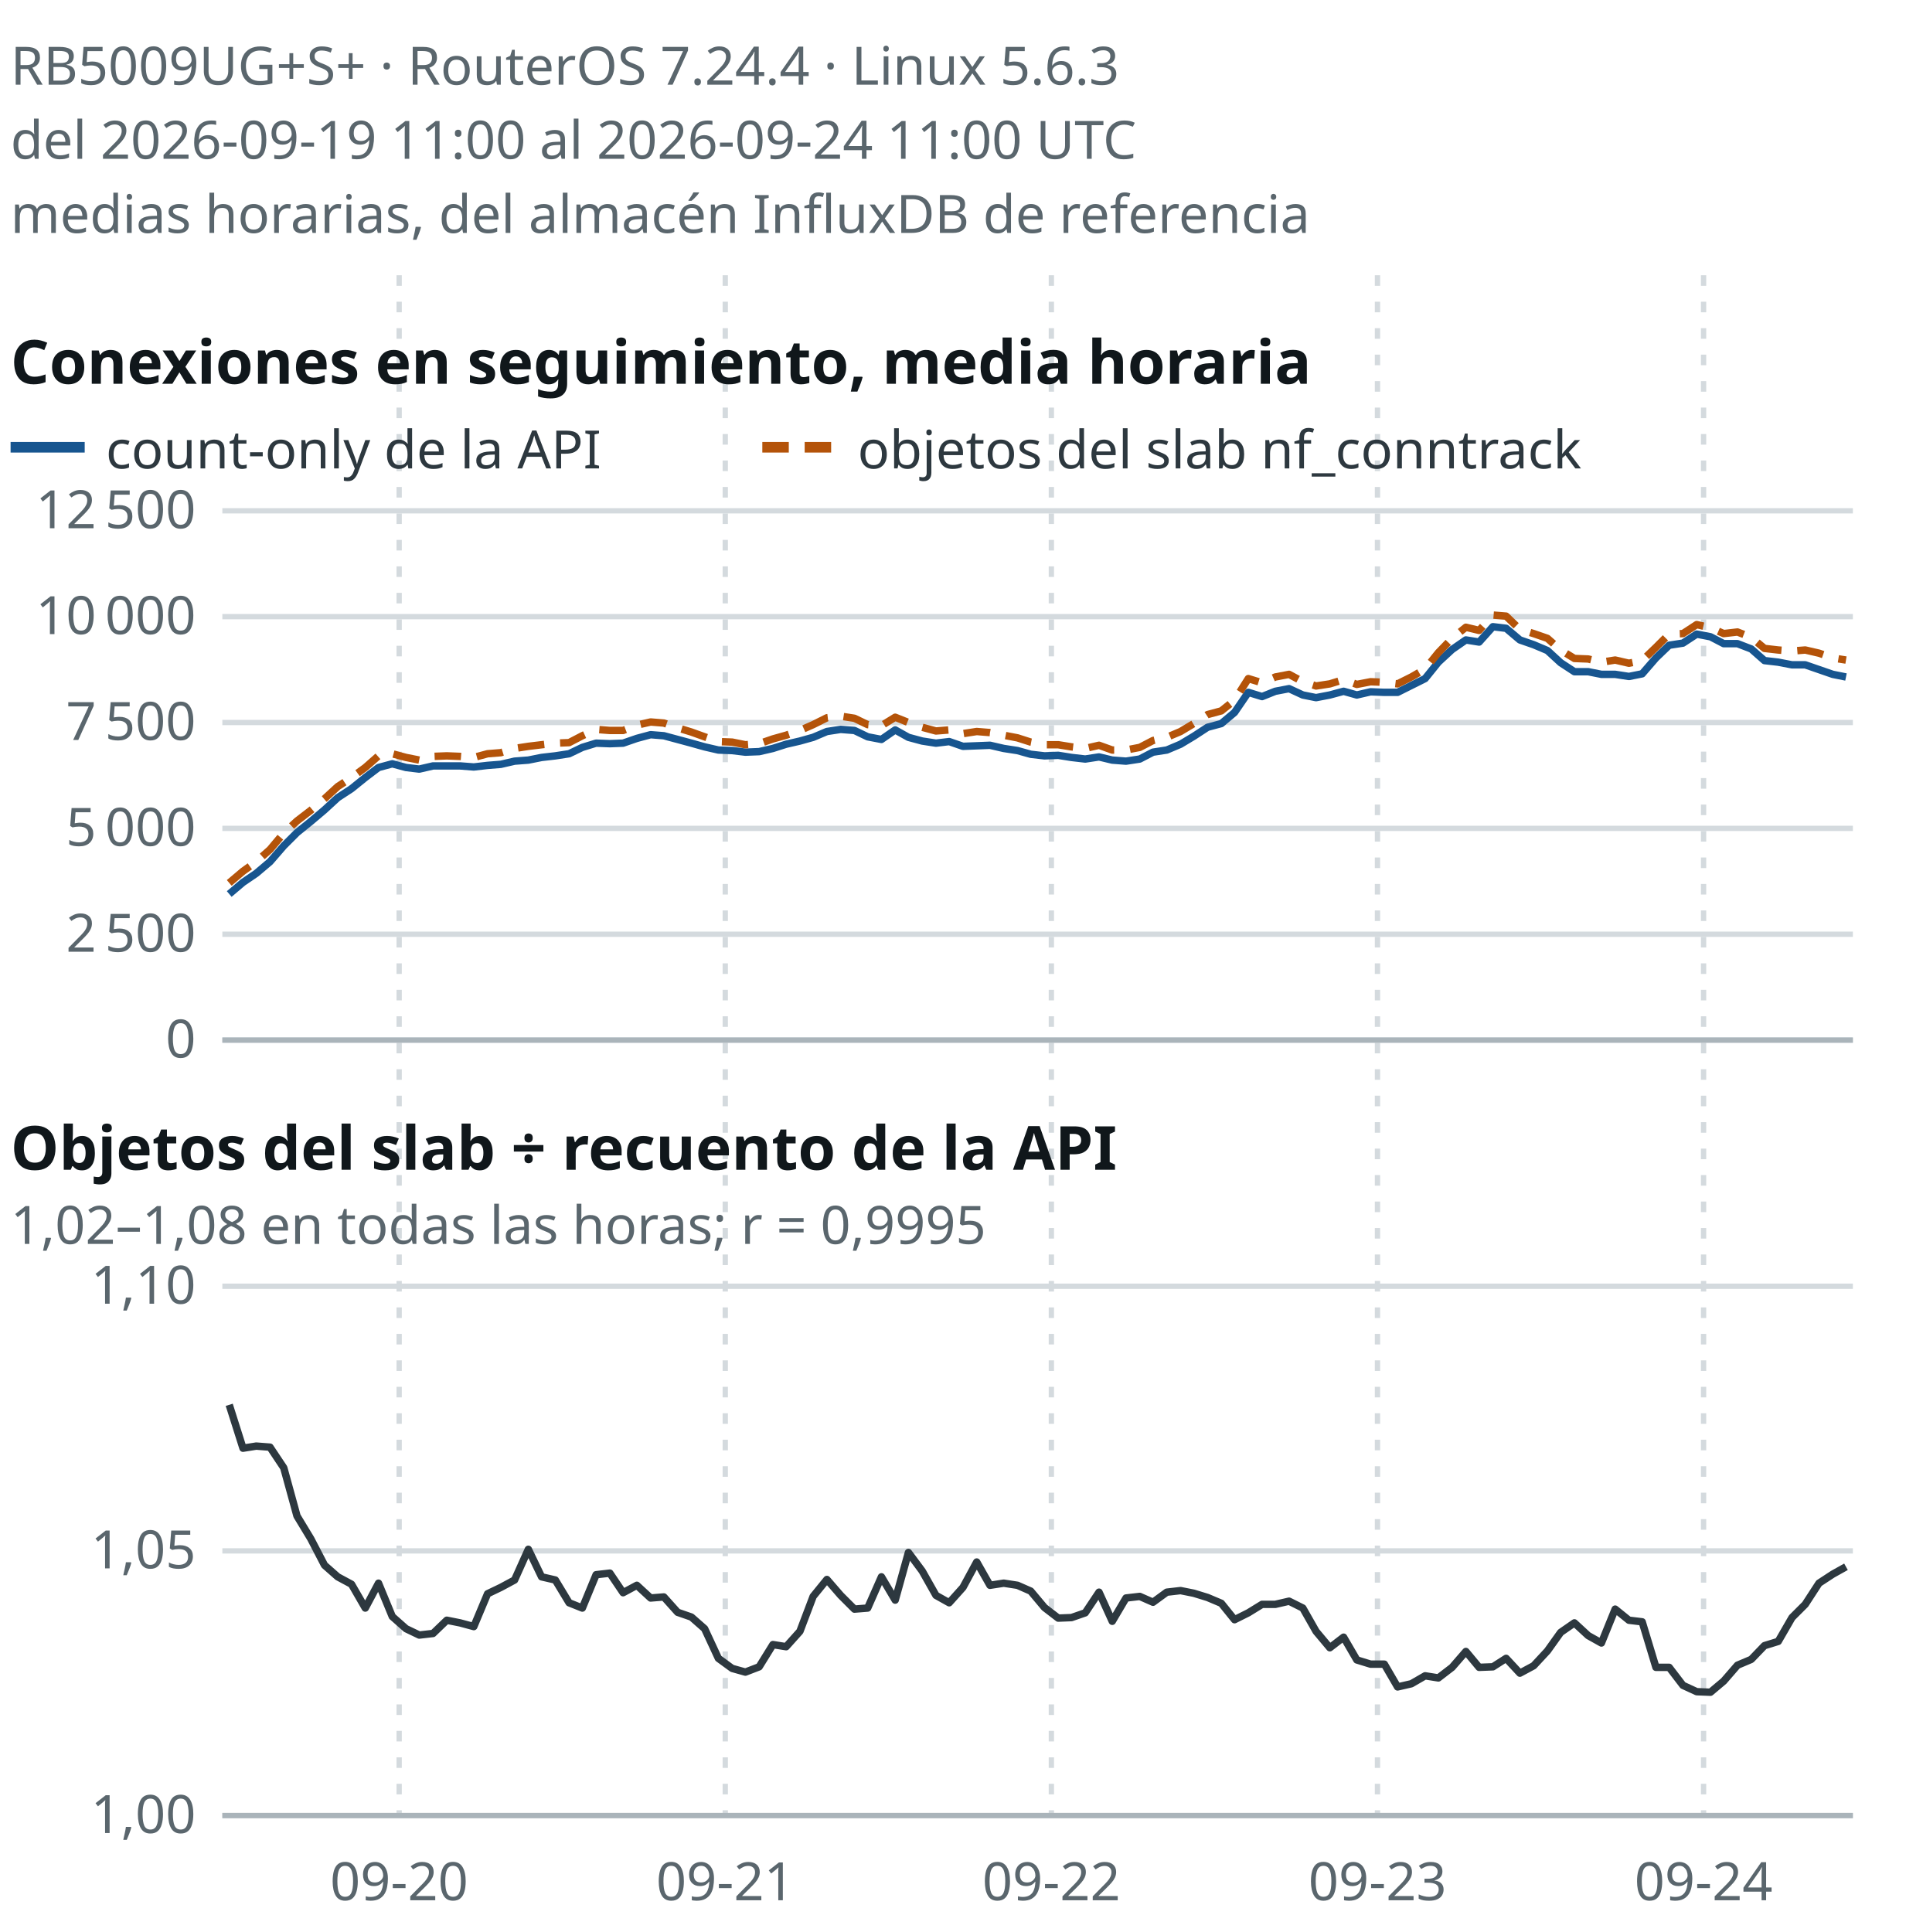
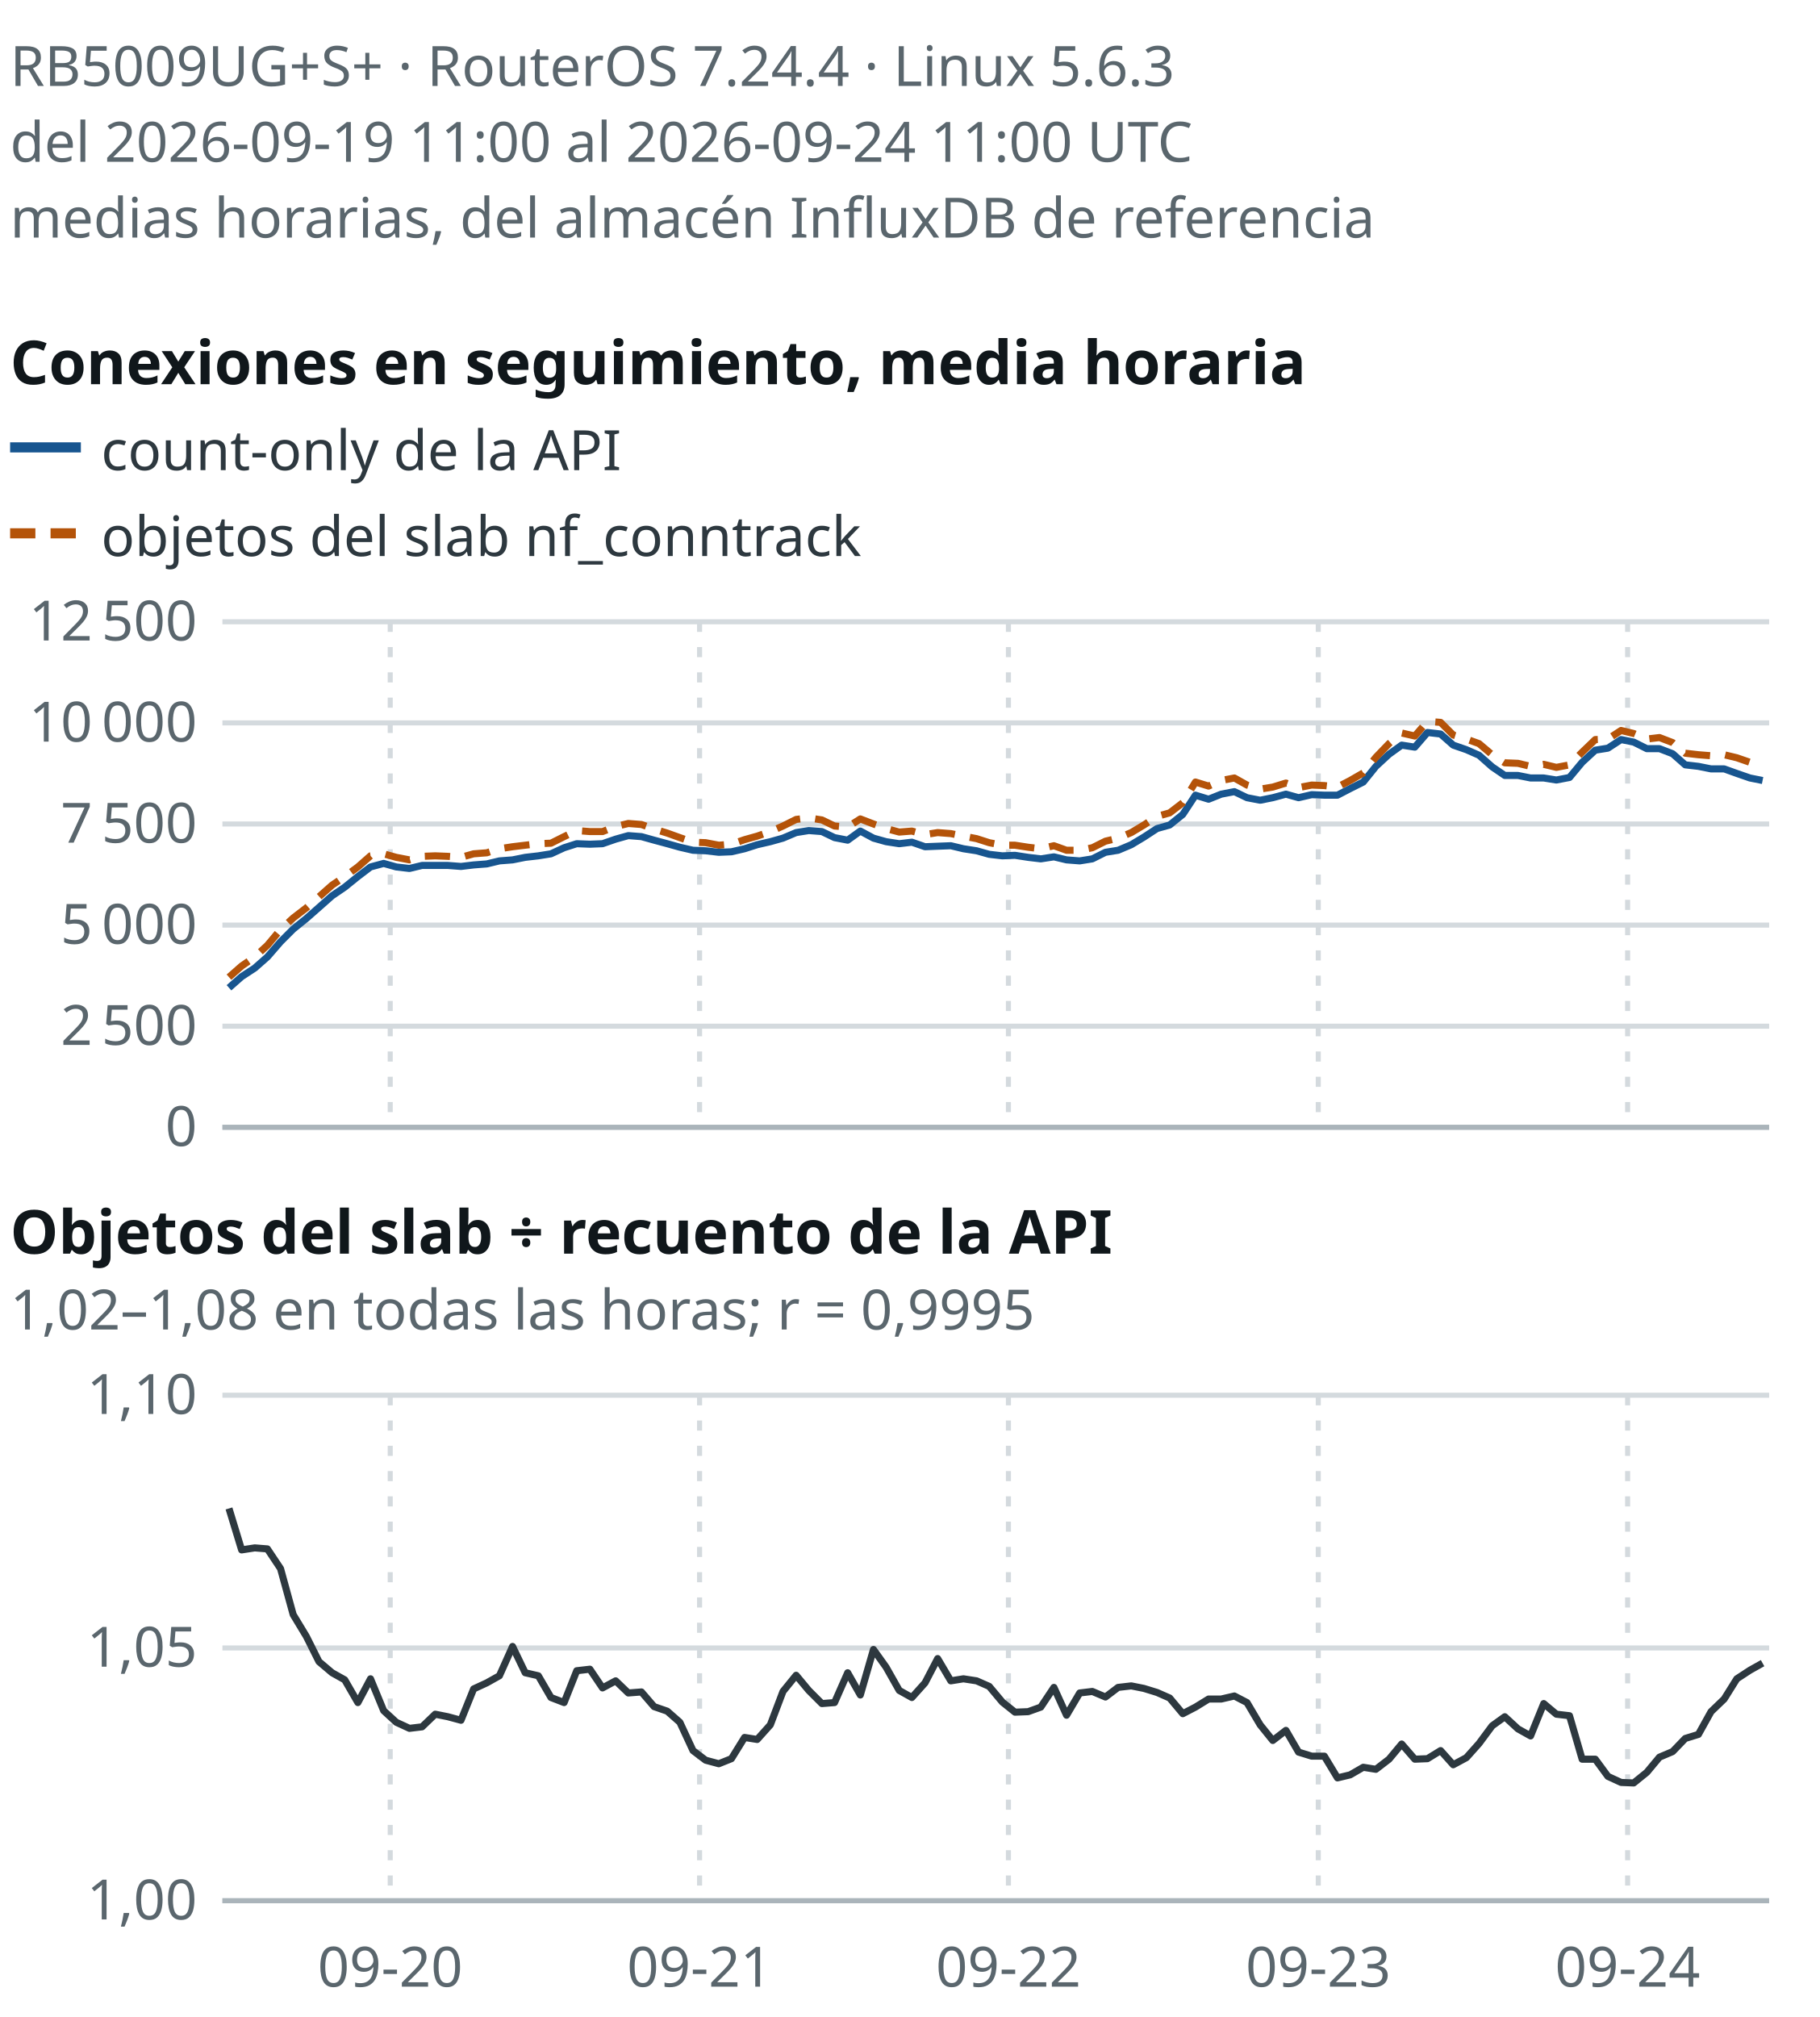
- <svg xmlns="http://www.w3.org/2000/svg" viewBox="0 0 360 365" width="100%" role="img" aria-labelledby="conntrack-2026-09-19-es-narrow-t conntrack-2026-09-19-es-narrow-d">
-   <line x1="42" y1="196.5" x2="350" y2="196.5" stroke="var(--ms-border, #d4dade)" stroke-width="1" />
-   <line x1="42" y1="176.5" x2="350" y2="176.5" stroke="var(--ms-border, #d4dade)" stroke-width="1" />
-   <line x1="42" y1="156.5" x2="350" y2="156.5" stroke="var(--ms-border, #d4dade)" stroke-width="1" />
-   <line x1="42" y1="136.5" x2="350" y2="136.5" stroke="var(--ms-border, #d4dade)" stroke-width="1" />
-   <line x1="42" y1="116.5" x2="350" y2="116.5" stroke="var(--ms-border, #d4dade)" stroke-width="1" />
-   <line x1="42" y1="96.5" x2="350" y2="96.5" stroke="var(--ms-border, #d4dade)" stroke-width="1" />
-   <line x1="42" y1="343" x2="350" y2="343" stroke="var(--ms-border, #d4dade)" stroke-width="1" />
-   <line x1="42" y1="293" x2="350" y2="293" stroke="var(--ms-border, #d4dade)" stroke-width="1" />
-   <line x1="42" y1="243" x2="350" y2="243" stroke="var(--ms-border, #d4dade)" stroke-width="1" />
-   <line x1="75.4" y1="52" x2="75.4" y2="343" stroke="var(--ms-border, #d4dade)" stroke-width="1" stroke-dasharray="2 3" />
-   <line x1="137" y1="52" x2="137" y2="343" stroke="var(--ms-border, #d4dade)" stroke-width="1" stroke-dasharray="2 3" />
-   <line x1="198.6" y1="52" x2="198.6" y2="343" stroke="var(--ms-border, #d4dade)" stroke-width="1" stroke-dasharray="2 3" />
-   <line x1="260.2" y1="52" x2="260.2" y2="343" stroke="var(--ms-border, #d4dade)" stroke-width="1" stroke-dasharray="2 3" />
-   <line x1="321.8" y1="52" x2="321.8" y2="343" stroke="var(--ms-border, #d4dade)" stroke-width="1" stroke-dasharray="2 3" />
-   <text x="2" y="16" font-family="ui-sans-serif,system-ui,sans-serif" font-size="10" fill="var(--ms-muted, #5a666d)">RB5009UG+S+ · RouterOS 7.24.4 · Linux 5.6.3</text>
-   <text x="2" y="30" font-family="ui-sans-serif,system-ui,sans-serif" font-size="10" fill="var(--ms-muted, #5a666d)">del 2026-09-19 11:00 al 2026-09-24 11:00 UTC</text>
-   <text x="2" y="44" font-family="ui-sans-serif,system-ui,sans-serif" font-size="10" fill="var(--ms-muted, #5a666d)">medias horarias, del almacén InfluxDB de referencia</text>
-   <text x="2" y="72.5" font-family="ui-sans-serif,system-ui,sans-serif" font-size="11.5" font-weight="600" fill="var(--ms-heading, #10171b)">Conexiones en seguimiento, media horaria</text>
-   <line x1="2" y1="84.5" x2="16" y2="84.5" stroke="var(--ms-info, #17558f)" stroke-width="2" />
-   <text x="20" y="88.5" font-family="ui-sans-serif,system-ui,sans-serif" font-size="10" fill="var(--ms-body, #2d383f)">count-only de la API</text>
-   <line x1="144" y1="84.5" x2="158" y2="84.5" stroke="var(--ms-mark-quiet, #b45309)" stroke-width="2" stroke-dasharray="5 3" />
-   <text x="162" y="88.5" font-family="ui-sans-serif,system-ui,sans-serif" font-size="10" fill="var(--ms-body, #2d383f)">objetos del slab nf_conntrack</text>
-   <text x="37" y="199.8" text-anchor="end" font-family="ui-sans-serif,system-ui,sans-serif" font-size="10" fill="var(--ms-muted, #5a666d)">0</text>
-   <text x="37" y="179.8" text-anchor="end" font-family="ui-sans-serif,system-ui,sans-serif" font-size="10" fill="var(--ms-muted, #5a666d)">2 500</text>
-   <text x="37" y="159.8" text-anchor="end" font-family="ui-sans-serif,system-ui,sans-serif" font-size="10" fill="var(--ms-muted, #5a666d)">5 000</text>
-   <text x="37" y="139.8" text-anchor="end" font-family="ui-sans-serif,system-ui,sans-serif" font-size="10" fill="var(--ms-muted, #5a666d)">7 500</text>
-   <text x="37" y="119.8" text-anchor="end" font-family="ui-sans-serif,system-ui,sans-serif" font-size="10" fill="var(--ms-muted, #5a666d)">10 000</text>
-   <text x="37" y="99.8" text-anchor="end" font-family="ui-sans-serif,system-ui,sans-serif" font-size="10" fill="var(--ms-muted, #5a666d)">12 500</text>
-   <path d="M43.3 168.9L45.9 166.7L48.4 165L51 162.8L53.6 159.8L56.1 157.3L58.7 155.2L61.3 153L63.8 150.7L66.4 149L69 146.9L71.5 145L74.1 144.3L76.7 145L79.2 145.3L81.8 144.7L84.4 144.7L86.9 144.7L89.5 144.9L92.1 144.6L94.6 144.4L97.2 143.8L99.8 143.6L102.3 143.1L104.9 142.8L107.5 142.4L110 141.2L112.6 140.4L115.2 140.5L117.7 140.4L120.3 139.5L122.9 138.8L125.4 139L128 139.7L130.6 140.4L133.1 141.1L135.7 141.7L138.3 141.8L140.8 142.1L143.4 142L146 141.4L148.5 140.6L151.1 140L153.6 139.3L156.2 138.2L158.8 137.8L161.4 138L163.9 139.2L166.5 139.7L169.1 137.9L171.6 139.3L174.2 140L176.8 140.4L179.3 140.1L181.9 141L184.5 140.9L187 140.8L189.6 141.4L192.2 141.8L194.7 142.5L197.3 142.8L199.9 142.7L202.4 143.1L205 143.4L207.6 143L210.1 143.6L212.7 143.8L215.3 143.4L217.8 142.1L220.4 141.7L223 140.6L225.5 139.1L228.1 137.4L230.7 136.7L233.2 134.6L235.8 130.8L238.4 131.6L240.9 130.6L243.5 130.1L246.1 131.3L248.6 131.8L251.2 131.3L253.8 130.6L256.3 131.3L258.9 130.7L261.5 130.8L264 130.8L266.6 129.5L269.2 128.2L271.7 125.1L274.3 122.7L276.9 120.9L279.4 121.3L282 118.4L284.5 118.7L287.1 120.9L289.7 121.8L292.3 122.9L294.8 125.2L297.4 126.9L300 126.9L302.5 127.4L305.1 127.4L307.7 127.8L310.2 127.3L312.8 124.3L315.3 121.9L317.9 121.5L320.5 119.8L323.1 120.3L325.6 121.6L328.2 121.6L330.8 122.6L333.3 124.8L335.9 125.1L338.5 125.6L341 125.6L343.6 126.5L346.2 127.4L348.7 127.9" fill="none" stroke="var(--ms-info, #17558f)" stroke-width="1.4" stroke-linejoin="round" />
-   <path d="M43.3 166.8L45.9 164.6L48.4 162.8L51 160.5L53.6 157.4L56.1 155.1L58.7 153.1L61.3 150.9L63.8 148.6L66.4 146.9L69 145L71.5 142.8L74.1 142.4L76.7 143.1L79.2 143.6L81.8 142.9L84.4 142.8L86.9 142.9L89.5 143.1L92.1 142.4L94.6 142.2L97.2 141.4L99.8 141L102.3 140.7L104.9 140.4L107.5 140.3L110 139L112.6 137.8L115.2 138L117.7 138L120.3 137L122.9 136.4L125.4 136.6L128 137.5L130.6 138.3L133.1 139.2L135.7 140.1L138.3 140.2L140.8 140.7L143.4 140.5L146 139.6L148.5 138.9L151.1 138L153.6 136.9L156.2 135.6L158.8 135.3L161.4 135.7L163.9 136.9L166.5 137.1L169.1 135.5L171.6 136.5L174.2 137.4L176.8 138.1L179.3 137.9L181.9 138.6L184.5 138.2L187 138.4L189.6 138.9L192.2 139.4L194.7 140.2L197.3 140.7L199.9 140.7L202.4 141.1L205 141.4L207.6 140.8L210.1 141.7L212.7 141.7L215.3 141.2L217.8 139.9L220.4 139.3L223 138.2L225.5 136.7L228.1 135L230.7 134.3L233.2 132.3L235.8 128.2L238.4 129L240.9 127.9L243.5 127.4L246.1 128.8L248.6 129.6L251.2 129.2L253.8 128.4L256.3 129.3L258.9 128.8L261.5 128.9L264 129.2L266.6 127.9L269.2 126.4L271.7 123.3L274.3 120.6L276.9 118.5L279.4 119.1L282 116.2L284.5 116.4L287.1 118.9L289.7 119.7L292.3 120.6L294.8 122.8L297.4 124.4L300 124.5L302.5 125.1L305.1 124.7L307.7 125.3L310.2 124.8L312.8 122.3L315.3 119.8L317.9 119.7L320.5 118L323.1 118.6L325.6 119.7L328.2 119.4L330.8 120.4L333.3 122.5L335.9 122.8L338.5 123L341 122.8L343.6 123.4L346.2 124.3L348.7 124.7" fill="none" stroke="var(--ms-mark-quiet, #b45309)" stroke-width="1.4" stroke-linejoin="round" stroke-dasharray="5 3" />
-   <line x1="42" y1="196.5" x2="350" y2="196.5" stroke="var(--ms-border-strong, #aab4ba)" stroke-width="1" />
-   <text x="2" y="221" font-family="ui-sans-serif,system-ui,sans-serif" font-size="11.5" font-weight="600" fill="var(--ms-heading, #10171b)">Objetos del slab ÷ recuento de la API</text>
-   <text x="2" y="235" font-family="ui-sans-serif,system-ui,sans-serif" font-size="10" fill="var(--ms-muted, #5a666d)">1,02–1,08 en todas las horas; r = 0,9995</text>
-   <text x="37" y="346.3" text-anchor="end" font-family="ui-sans-serif,system-ui,sans-serif" font-size="10" fill="var(--ms-muted, #5a666d)">1,00</text>
-   <text x="37" y="296.3" text-anchor="end" font-family="ui-sans-serif,system-ui,sans-serif" font-size="10" fill="var(--ms-muted, #5a666d)">1,05</text>
-   <text x="37" y="246.3" text-anchor="end" font-family="ui-sans-serif,system-ui,sans-serif" font-size="10" fill="var(--ms-muted, #5a666d)">1,10</text>
-   <path d="M43.3 265.4L45.9 273.6L48.4 273.2L51 273.4L53.6 277.3L56.1 286.4L58.7 290.7L61.3 295.7L63.8 297.9L66.4 299.3L69 303.8L71.5 299.1L74.1 305.4L76.7 307.7L79.2 308.9L81.8 308.6L84.4 306.1L86.9 306.6L89.5 307.3L92.1 301.1L94.6 299.9L97.2 298.5L99.8 292.7L102.3 297.9L104.9 298.5L107.5 302.8L110 303.8L112.6 297.5L115.2 297.2L117.7 300.9L120.3 299.5L122.9 301.9L125.4 301.7L128 304.6L130.6 305.5L133.1 307.7L135.7 313.3L138.3 315.2L140.8 315.9L143.4 314.9L146 310.7L148.5 311.1L151.1 308.2L153.6 301.6L156.2 298.4L158.8 301.4L161.4 304L163.9 303.8L166.5 297.9L169.1 302.3L171.6 293.3L174.2 296.8L176.8 301.4L179.3 302.8L181.9 299.9L184.5 295.1L187 299.5L189.6 299.1L192.2 299.5L194.7 300.6L197.3 303.7L199.9 305.7L202.4 305.6L205 304.7L207.6 300.8L210.1 306.3L212.7 301.9L215.3 301.6L217.8 302.7L220.4 300.8L223 300.5L225.5 301L228.1 301.8L230.7 302.9L233.2 306L235.8 304.7L238.4 303.1L240.9 303.1L243.5 302.5L246.1 303.8L248.6 308.2L251.2 311.3L253.8 309.3L256.3 313.6L258.9 314.4L261.5 314.4L264 318.7L266.6 318.1L269.2 316.6L271.7 317L274.3 315L276.9 312L279.4 315L282 314.9L284.5 313.3L287.1 316.1L289.7 314.7L292.3 311.9L294.8 308.4L297.4 306.6L300 309L302.5 310.4L305.1 304L307.7 306.1L310.2 306.4L312.8 315L315.3 315L317.9 318.4L320.5 319.6L323.1 319.7L325.6 317.6L328.2 314.6L330.8 313.5L333.3 310.9L335.9 310.1L338.5 305.6L341 303.1L343.6 299.1L346.2 297.4L348.7 296" fill="none" stroke="var(--ms-body, #2d383f)" stroke-width="1.4" stroke-linejoin="round" />
-   <line x1="42" y1="343" x2="350" y2="343" stroke="var(--ms-border-strong, #aab4ba)" stroke-width="1" />
-   <text x="75.4" y="359" text-anchor="middle" font-family="ui-sans-serif,system-ui,sans-serif" font-size="10" fill="var(--ms-muted, #5a666d)">09-20</text>
-   <text x="137" y="359" text-anchor="middle" font-family="ui-sans-serif,system-ui,sans-serif" font-size="10" fill="var(--ms-muted, #5a666d)">09-21</text>
-   <text x="198.6" y="359" text-anchor="middle" font-family="ui-sans-serif,system-ui,sans-serif" font-size="10" fill="var(--ms-muted, #5a666d)">09-22</text>
-   <text x="260.2" y="359" text-anchor="middle" font-family="ui-sans-serif,system-ui,sans-serif" font-size="10" fill="var(--ms-muted, #5a666d)">09-23</text>
-   <text x="321.8" y="359" text-anchor="middle" font-family="ui-sans-serif,system-ui,sans-serif" font-size="10" fill="var(--ms-muted, #5a666d)">09-24</text>
+ <svg xmlns="http://www.w3.org/2000/svg" viewBox="0 0 360 399" width="100%" role="img" aria-labelledby="conntrack-2026-09-19-es-narrow-t conntrack-2026-09-19-es-narrow-d">
+   <line x1="44" y1="223" x2="350" y2="223" stroke="var(--ms-border, #d4dade)" stroke-width="1" />
+   <line x1="44" y1="203" x2="350" y2="203" stroke="var(--ms-border, #d4dade)" stroke-width="1" />
+   <line x1="44" y1="183" x2="350" y2="183" stroke="var(--ms-border, #d4dade)" stroke-width="1" />
+   <line x1="44" y1="163" x2="350" y2="163" stroke="var(--ms-border, #d4dade)" stroke-width="1" />
+   <line x1="44" y1="143" x2="350" y2="143" stroke="var(--ms-border, #d4dade)" stroke-width="1" />
+   <line x1="44" y1="123" x2="350" y2="123" stroke="var(--ms-border, #d4dade)" stroke-width="1" />
+   <line x1="44" y1="376" x2="350" y2="376" stroke="var(--ms-border, #d4dade)" stroke-width="1" />
+   <line x1="44" y1="326" x2="350" y2="326" stroke="var(--ms-border, #d4dade)" stroke-width="1" />
+   <line x1="44" y1="276" x2="350" y2="276" stroke="var(--ms-border, #d4dade)" stroke-width="1" />
+   <line x1="77.2" y1="123" x2="77.2" y2="223" stroke="var(--ms-border, #d4dade)" stroke-width="1" stroke-dasharray="2 3" />
+   <line x1="77.2" y1="276" x2="77.2" y2="376" stroke="var(--ms-border, #d4dade)" stroke-width="1" stroke-dasharray="2 3" />
+   <line x1="138.4" y1="123" x2="138.4" y2="223" stroke="var(--ms-border, #d4dade)" stroke-width="1" stroke-dasharray="2 3" />
+   <line x1="138.4" y1="276" x2="138.4" y2="376" stroke="var(--ms-border, #d4dade)" stroke-width="1" stroke-dasharray="2 3" />
+   <line x1="199.5" y1="123" x2="199.5" y2="223" stroke="var(--ms-border, #d4dade)" stroke-width="1" stroke-dasharray="2 3" />
+   <line x1="199.5" y1="276" x2="199.5" y2="376" stroke="var(--ms-border, #d4dade)" stroke-width="1" stroke-dasharray="2 3" />
+   <line x1="260.8" y1="123" x2="260.8" y2="223" stroke="var(--ms-border, #d4dade)" stroke-width="1" stroke-dasharray="2 3" />
+   <line x1="260.8" y1="276" x2="260.8" y2="376" stroke="var(--ms-border, #d4dade)" stroke-width="1" stroke-dasharray="2 3" />
+   <line x1="322" y1="123" x2="322" y2="223" stroke="var(--ms-border, #d4dade)" stroke-width="1" stroke-dasharray="2 3" />
+   <line x1="322" y1="276" x2="322" y2="376" stroke="var(--ms-border, #d4dade)" stroke-width="1" stroke-dasharray="2 3" />
+   <text x="2" y="17" font-family="ui-sans-serif,system-ui,sans-serif" font-size="11" fill="var(--ms-muted, #5a666d)">RB5009UG+S+ · RouterOS 7.24.4 · Linux 5.6.3</text>
+   <text x="2" y="32" font-family="ui-sans-serif,system-ui,sans-serif" font-size="11" fill="var(--ms-muted, #5a666d)">del 2026-09-19 11:00 al 2026-09-24 11:00 UTC</text>
+   <text x="2" y="47" font-family="ui-sans-serif,system-ui,sans-serif" font-size="11" fill="var(--ms-muted, #5a666d)">medias horarias, del almacén InfluxDB de referencia</text>
+   <text x="2" y="76" font-family="ui-sans-serif,system-ui,sans-serif" font-size="12" font-weight="600" fill="var(--ms-heading, #10171b)">Conexiones en seguimiento, media horaria</text>
+   <line x1="2" y1="88.5" x2="16" y2="88.5" stroke="var(--ms-info, #17558f)" stroke-width="2" />
+   <text x="20" y="93" font-family="ui-sans-serif,system-ui,sans-serif" font-size="11" fill="var(--ms-body, #2d383f)">count-only de la API</text>
+   <line x1="2" y1="105.5" x2="16" y2="105.5" stroke="var(--ms-mark-quiet, #b45309)" stroke-width="2" stroke-dasharray="5 3" />
+   <text x="20" y="110" font-family="ui-sans-serif,system-ui,sans-serif" font-size="11" fill="var(--ms-body, #2d383f)">objetos del slab nf_conntrack</text>
+   <text x="39" y="226.7" text-anchor="end" font-family="ui-sans-serif,system-ui,sans-serif" font-size="11" fill="var(--ms-muted, #5a666d)">0</text>
+   <text x="39" y="206.7" text-anchor="end" font-family="ui-sans-serif,system-ui,sans-serif" font-size="11" fill="var(--ms-muted, #5a666d)">2 500</text>
+   <text x="39" y="186.7" text-anchor="end" font-family="ui-sans-serif,system-ui,sans-serif" font-size="11" fill="var(--ms-muted, #5a666d)">5 000</text>
+   <text x="39" y="166.7" text-anchor="end" font-family="ui-sans-serif,system-ui,sans-serif" font-size="11" fill="var(--ms-muted, #5a666d)">7 500</text>
+   <text x="39" y="146.7" text-anchor="end" font-family="ui-sans-serif,system-ui,sans-serif" font-size="11" fill="var(--ms-muted, #5a666d)">10 000</text>
+   <text x="39" y="126.7" text-anchor="end" font-family="ui-sans-serif,system-ui,sans-serif" font-size="11" fill="var(--ms-muted, #5a666d)">12 500</text>
+   <path d="M45.3 195.4L47.8 193.2L50.4 191.5L52.9 189.3L55.5 186.3L58 183.8L60.6 181.7L63.1 179.5L65.7 177.2L68.2 175.5L70.8 173.4L73.3 171.5L75.9 170.8L78.4 171.5L81 171.8L83.5 171.2L86.1 171.2L88.6 171.2L91.2 171.4L93.7 171.1L96.3 170.9L98.8 170.3L101.4 170.1L103.9 169.6L106.5 169.3L109 168.9L111.6 167.7L114.1 166.9L116.7 167L119.2 166.9L121.8 166L124.3 165.3L126.9 165.5L129.4 166.2L132 166.9L134.5 167.6L137.1 168.2L139.6 168.3L142.2 168.6L144.7 168.5L147.3 167.9L149.8 167.1L152.4 166.5L154.9 165.8L157.5 164.7L160 164.3L162.6 164.5L165.1 165.7L167.7 166.2L170.2 164.4L172.8 165.8L175.3 166.5L177.9 166.9L180.4 166.6L183 167.5L185.5 167.4L188.1 167.3L190.6 167.9L193.2 168.3L195.7 169L198.3 169.3L200.8 169.2L203.4 169.6L205.9 169.9L208.5 169.5L211 170.1L213.6 170.3L216.1 169.9L218.7 168.6L221.2 168.2L223.8 167.1L226.3 165.6L228.9 163.9L231.4 163.2L234 161.1L236.5 157.3L239.1 158.1L241.6 157.1L244.2 156.6L246.7 157.8L249.3 158.3L251.8 157.8L254.4 157.1L256.9 157.8L259.5 157.2L262 157.3L264.6 157.3L267.1 156L269.7 154.7L272.2 151.6L274.8 149.2L277.3 147.4L279.9 147.8L282.4 144.9L285 145.2L287.5 147.4L290.1 148.3L292.6 149.4L295.2 151.7L297.7 153.4L300.3 153.4L302.8 153.9L305.4 153.9L307.9 154.3L310.5 153.8L313 150.8L315.6 148.4L318.1 148L320.7 146.3L323.2 146.8L325.8 148.1L328.3 148.1L330.9 149.1L333.4 151.3L336 151.6L338.5 152.1L341.1 152.1L343.6 153L346.2 153.9L348.7 154.4" fill="none" stroke="var(--ms-info, #17558f)" stroke-width="1.4" stroke-linejoin="round" />
+   <path d="M45.3 193.3L47.8 191.1L50.4 189.3L52.9 187L55.5 183.9L58 181.6L60.6 179.6L63.1 177.4L65.7 175.1L68.2 173.4L70.8 171.5L73.3 169.3L75.9 168.9L78.4 169.6L81 170.1L83.5 169.4L86.1 169.3L88.6 169.4L91.2 169.6L93.7 168.9L96.3 168.7L98.8 167.9L101.4 167.5L103.9 167.2L106.5 166.9L109 166.8L111.6 165.5L114.1 164.3L116.7 164.5L119.2 164.5L121.8 163.5L124.3 162.9L126.9 163.1L129.4 164L132 164.8L134.5 165.7L137.1 166.6L139.6 166.7L142.2 167.2L144.7 167L147.3 166.1L149.8 165.4L152.4 164.5L154.9 163.4L157.5 162.1L160 161.8L162.6 162.2L165.1 163.4L167.7 163.6L170.2 162L172.8 163L175.3 163.9L177.9 164.6L180.4 164.4L183 165.1L185.5 164.7L188.1 164.9L190.6 165.4L193.2 165.9L195.7 166.7L198.3 167.2L200.8 167.2L203.4 167.6L205.9 167.9L208.5 167.3L211 168.2L213.6 168.2L216.1 167.7L218.7 166.4L221.2 165.8L223.8 164.7L226.3 163.2L228.9 161.5L231.4 160.8L234 158.8L236.5 154.7L239.1 155.5L241.6 154.4L244.2 153.9L246.7 155.3L249.3 156.1L251.8 155.7L254.4 154.9L256.9 155.8L259.5 155.3L262 155.4L264.6 155.7L267.1 154.4L269.7 152.9L272.2 149.8L274.8 147.1L277.3 145L279.9 145.6L282.4 142.7L285 142.9L287.5 145.4L290.1 146.2L292.6 147.1L295.2 149.3L297.7 150.9L300.3 151L302.8 151.6L305.4 151.2L307.9 151.8L310.5 151.3L313 148.8L315.6 146.3L318.1 146.2L320.7 144.5L323.2 145.1L325.8 146.2L328.3 145.9L330.9 146.9L333.4 149L336 149.3L338.5 149.5L341.1 149.3L343.6 149.9L346.2 150.8L348.7 151.2" fill="none" stroke="var(--ms-mark-quiet, #b45309)" stroke-width="1.4" stroke-linejoin="round" stroke-dasharray="5 3" />
+   <line x1="44" y1="223" x2="350" y2="223" stroke="var(--ms-border-strong, #aab4ba)" stroke-width="1" />
+   <text x="2" y="248" font-family="ui-sans-serif,system-ui,sans-serif" font-size="12" font-weight="600" fill="var(--ms-heading, #10171b)">Objetos del slab ÷ recuento de la API</text>
+   <text x="2" y="263" font-family="ui-sans-serif,system-ui,sans-serif" font-size="11" fill="var(--ms-muted, #5a666d)">1,02–1,08 en todas las horas; r = 0,9995</text>
+   <text x="39" y="379.7" text-anchor="end" font-family="ui-sans-serif,system-ui,sans-serif" font-size="11" fill="var(--ms-muted, #5a666d)">1,00</text>
+   <text x="39" y="329.7" text-anchor="end" font-family="ui-sans-serif,system-ui,sans-serif" font-size="11" fill="var(--ms-muted, #5a666d)">1,05</text>
+   <text x="39" y="279.7" text-anchor="end" font-family="ui-sans-serif,system-ui,sans-serif" font-size="11" fill="var(--ms-muted, #5a666d)">1,10</text>
+   <path d="M45.3 298.4L47.8 306.6L50.4 306.2L52.9 306.4L55.5 310.3L58 319.4L60.6 323.7L63.1 328.7L65.7 330.9L68.2 332.3L70.8 336.8L73.3 332.1L75.9 338.4L78.4 340.7L81 341.9L83.5 341.6L86.1 339.1L88.6 339.6L91.2 340.3L93.7 334.1L96.3 332.9L98.8 331.5L101.4 325.7L103.9 330.9L106.5 331.5L109 335.8L111.6 336.8L114.1 330.5L116.7 330.2L119.2 333.9L121.8 332.5L124.3 334.9L126.9 334.7L129.4 337.6L132 338.5L134.5 340.7L137.1 346.3L139.6 348.2L142.2 348.9L144.7 347.9L147.3 343.7L149.8 344.1L152.4 341.2L154.9 334.6L157.5 331.4L160 334.4L162.6 337L165.1 336.8L167.7 330.9L170.2 335.3L172.8 326.3L175.3 329.8L177.9 334.4L180.4 335.8L183 332.9L185.5 328.1L188.1 332.5L190.6 332.1L193.2 332.5L195.7 333.6L198.3 336.7L200.8 338.7L203.4 338.6L205.9 337.7L208.5 333.8L211 339.3L213.6 334.9L216.1 334.6L218.7 335.7L221.2 333.8L223.8 333.5L226.3 334L228.9 334.8L231.4 335.9L234 339L236.5 337.7L239.1 336.1L241.6 336.1L244.2 335.5L246.7 336.8L249.3 341.2L251.8 344.3L254.4 342.3L256.9 346.6L259.5 347.4L262 347.4L264.6 351.7L267.1 351.1L269.7 349.6L272.2 350L274.8 348L277.3 345L279.9 348L282.4 347.9L285 346.3L287.5 349.1L290.1 347.7L292.6 344.9L295.2 341.4L297.7 339.6L300.3 342L302.8 343.4L305.4 337L307.9 339.1L310.5 339.4L313 348L315.6 348L318.1 351.4L320.7 352.6L323.2 352.7L325.8 350.6L328.3 347.6L330.9 346.5L333.4 343.9L336 343.1L338.5 338.6L341.1 336.1L343.6 332.1L346.2 330.4L348.7 329" fill="none" stroke="var(--ms-body, #2d383f)" stroke-width="1.4" stroke-linejoin="round" />
+   <line x1="44" y1="376" x2="350" y2="376" stroke="var(--ms-border-strong, #aab4ba)" stroke-width="1" />
+   <text x="77.2" y="393" text-anchor="middle" font-family="ui-sans-serif,system-ui,sans-serif" font-size="11" fill="var(--ms-muted, #5a666d)">09-20</text>
+   <text x="138.4" y="393" text-anchor="middle" font-family="ui-sans-serif,system-ui,sans-serif" font-size="11" fill="var(--ms-muted, #5a666d)">09-21</text>
+   <text x="199.5" y="393" text-anchor="middle" font-family="ui-sans-serif,system-ui,sans-serif" font-size="11" fill="var(--ms-muted, #5a666d)">09-22</text>
+   <text x="260.8" y="393" text-anchor="middle" font-family="ui-sans-serif,system-ui,sans-serif" font-size="11" fill="var(--ms-muted, #5a666d)">09-23</text>
+   <text x="322" y="393" text-anchor="middle" font-family="ui-sans-serif,system-ui,sans-serif" font-size="11" fill="var(--ms-muted, #5a666d)">09-24</text>
</svg>
